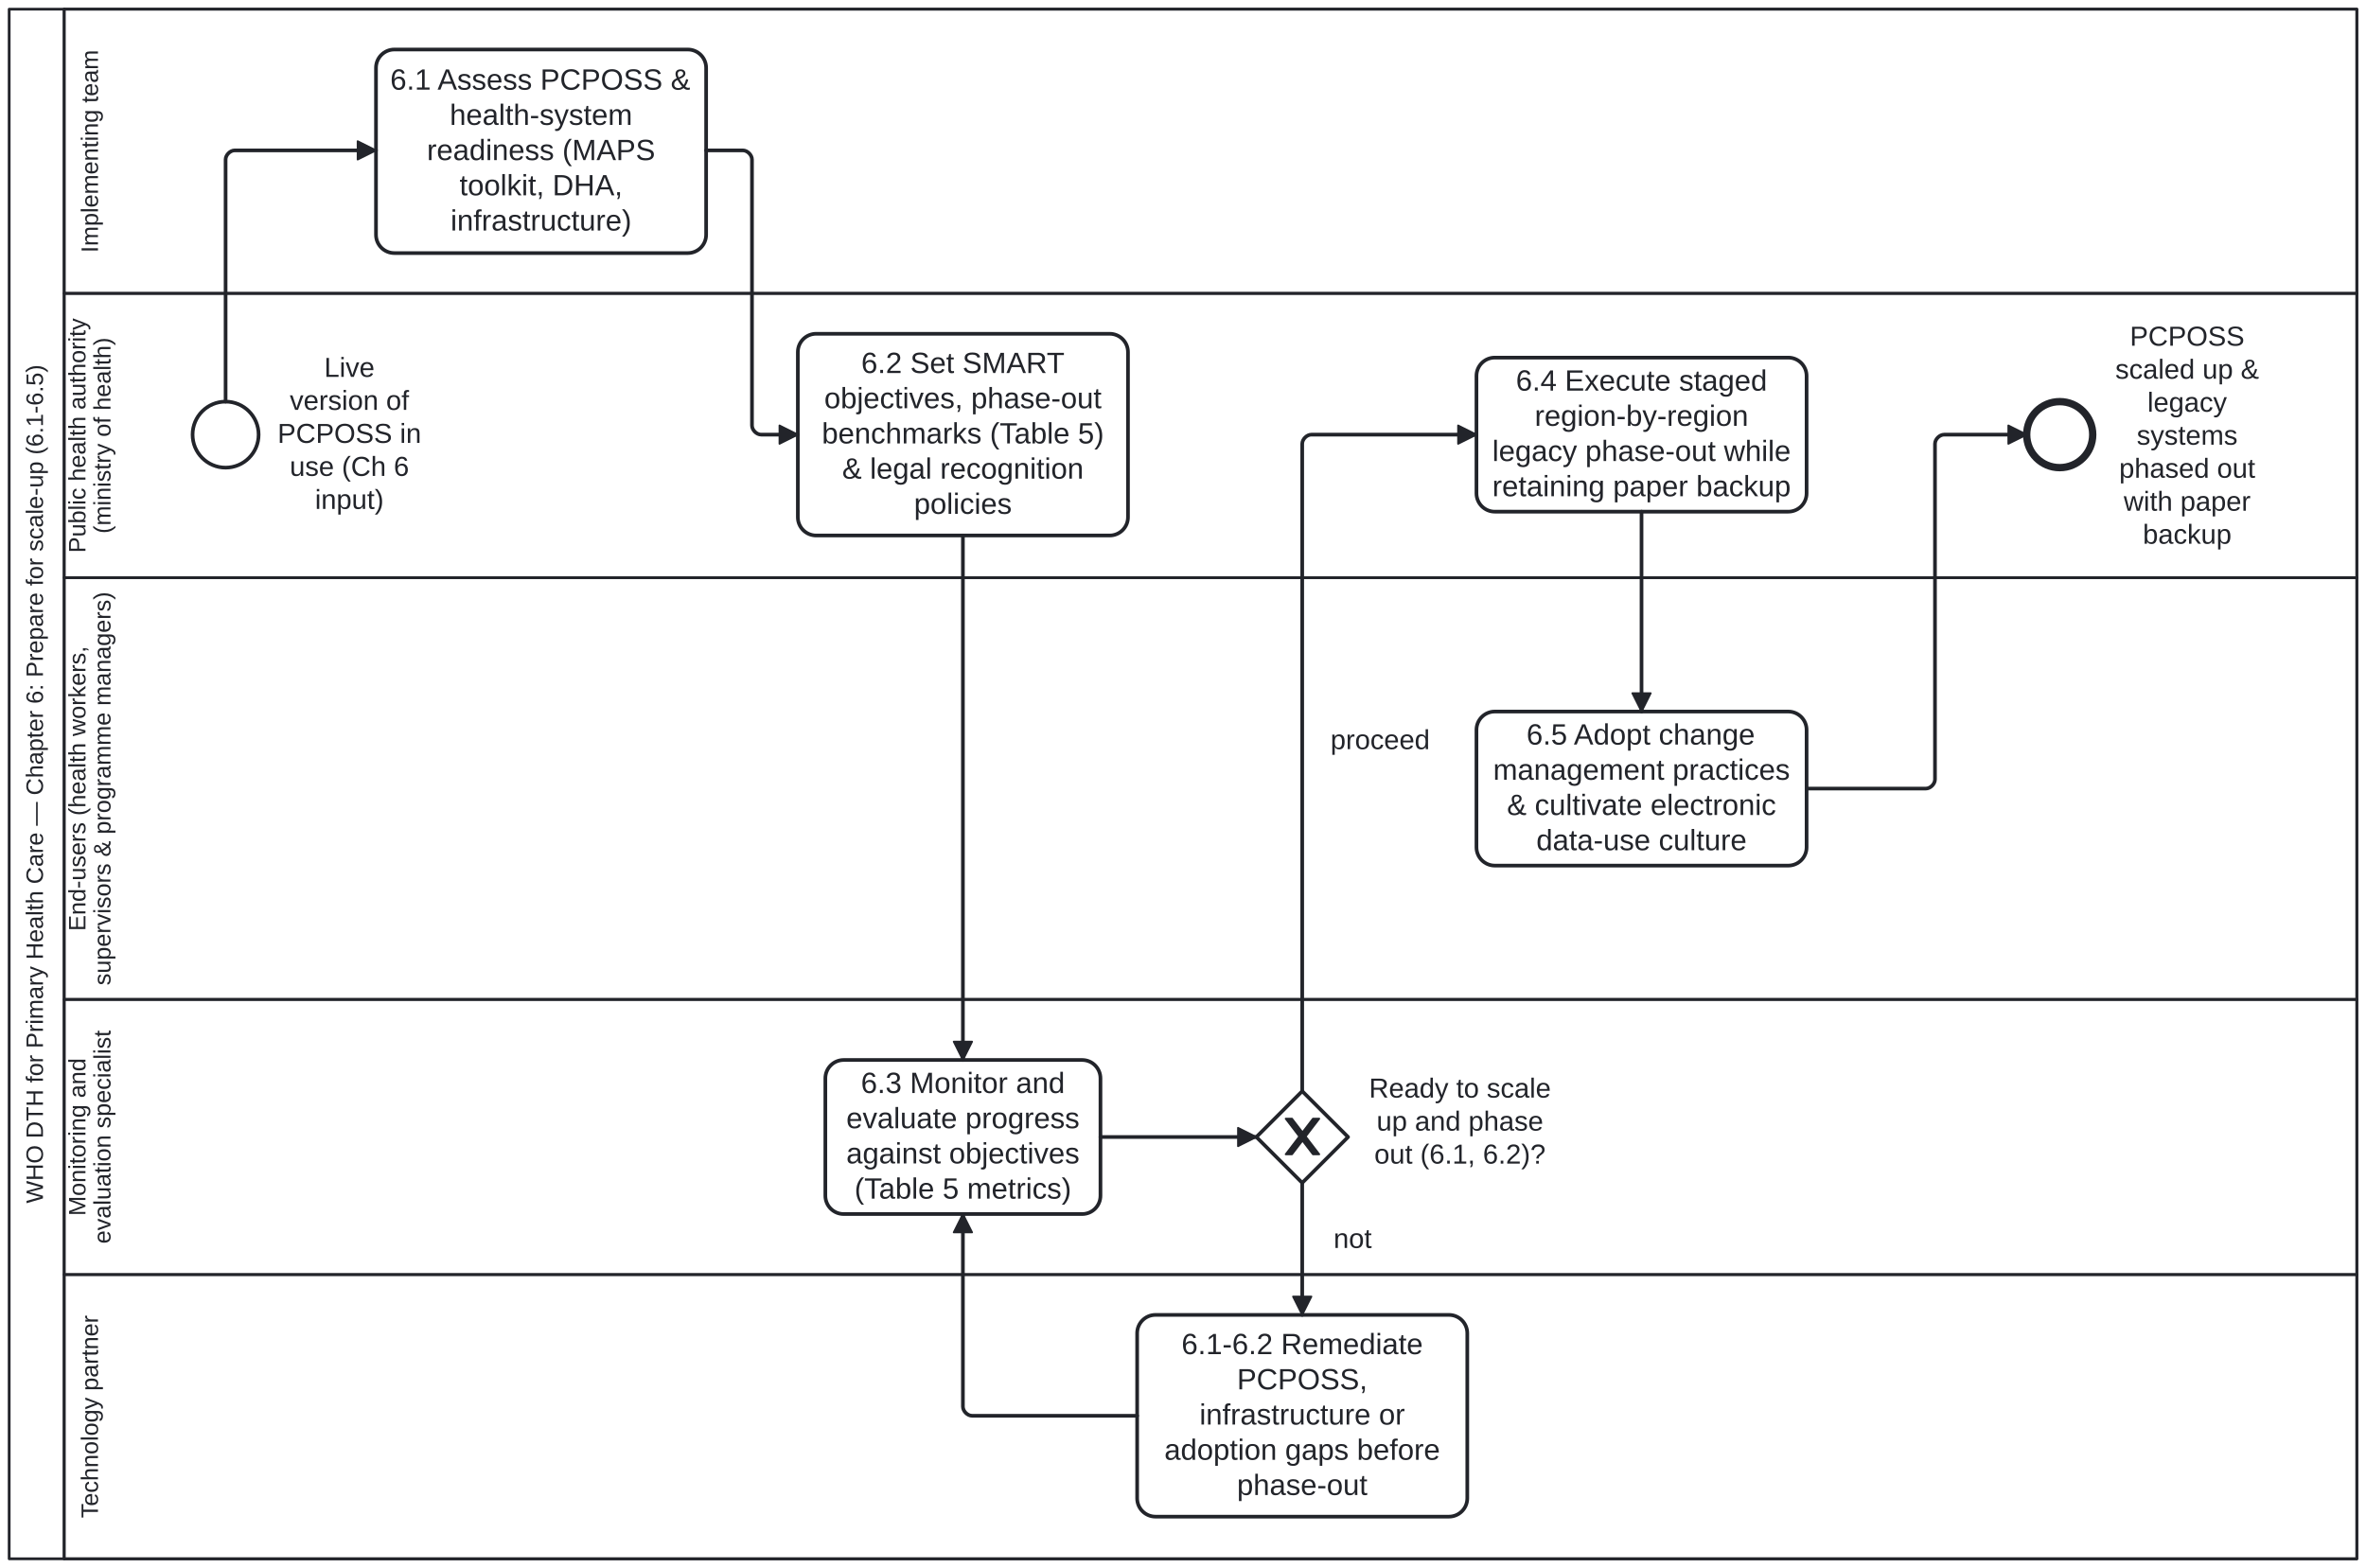
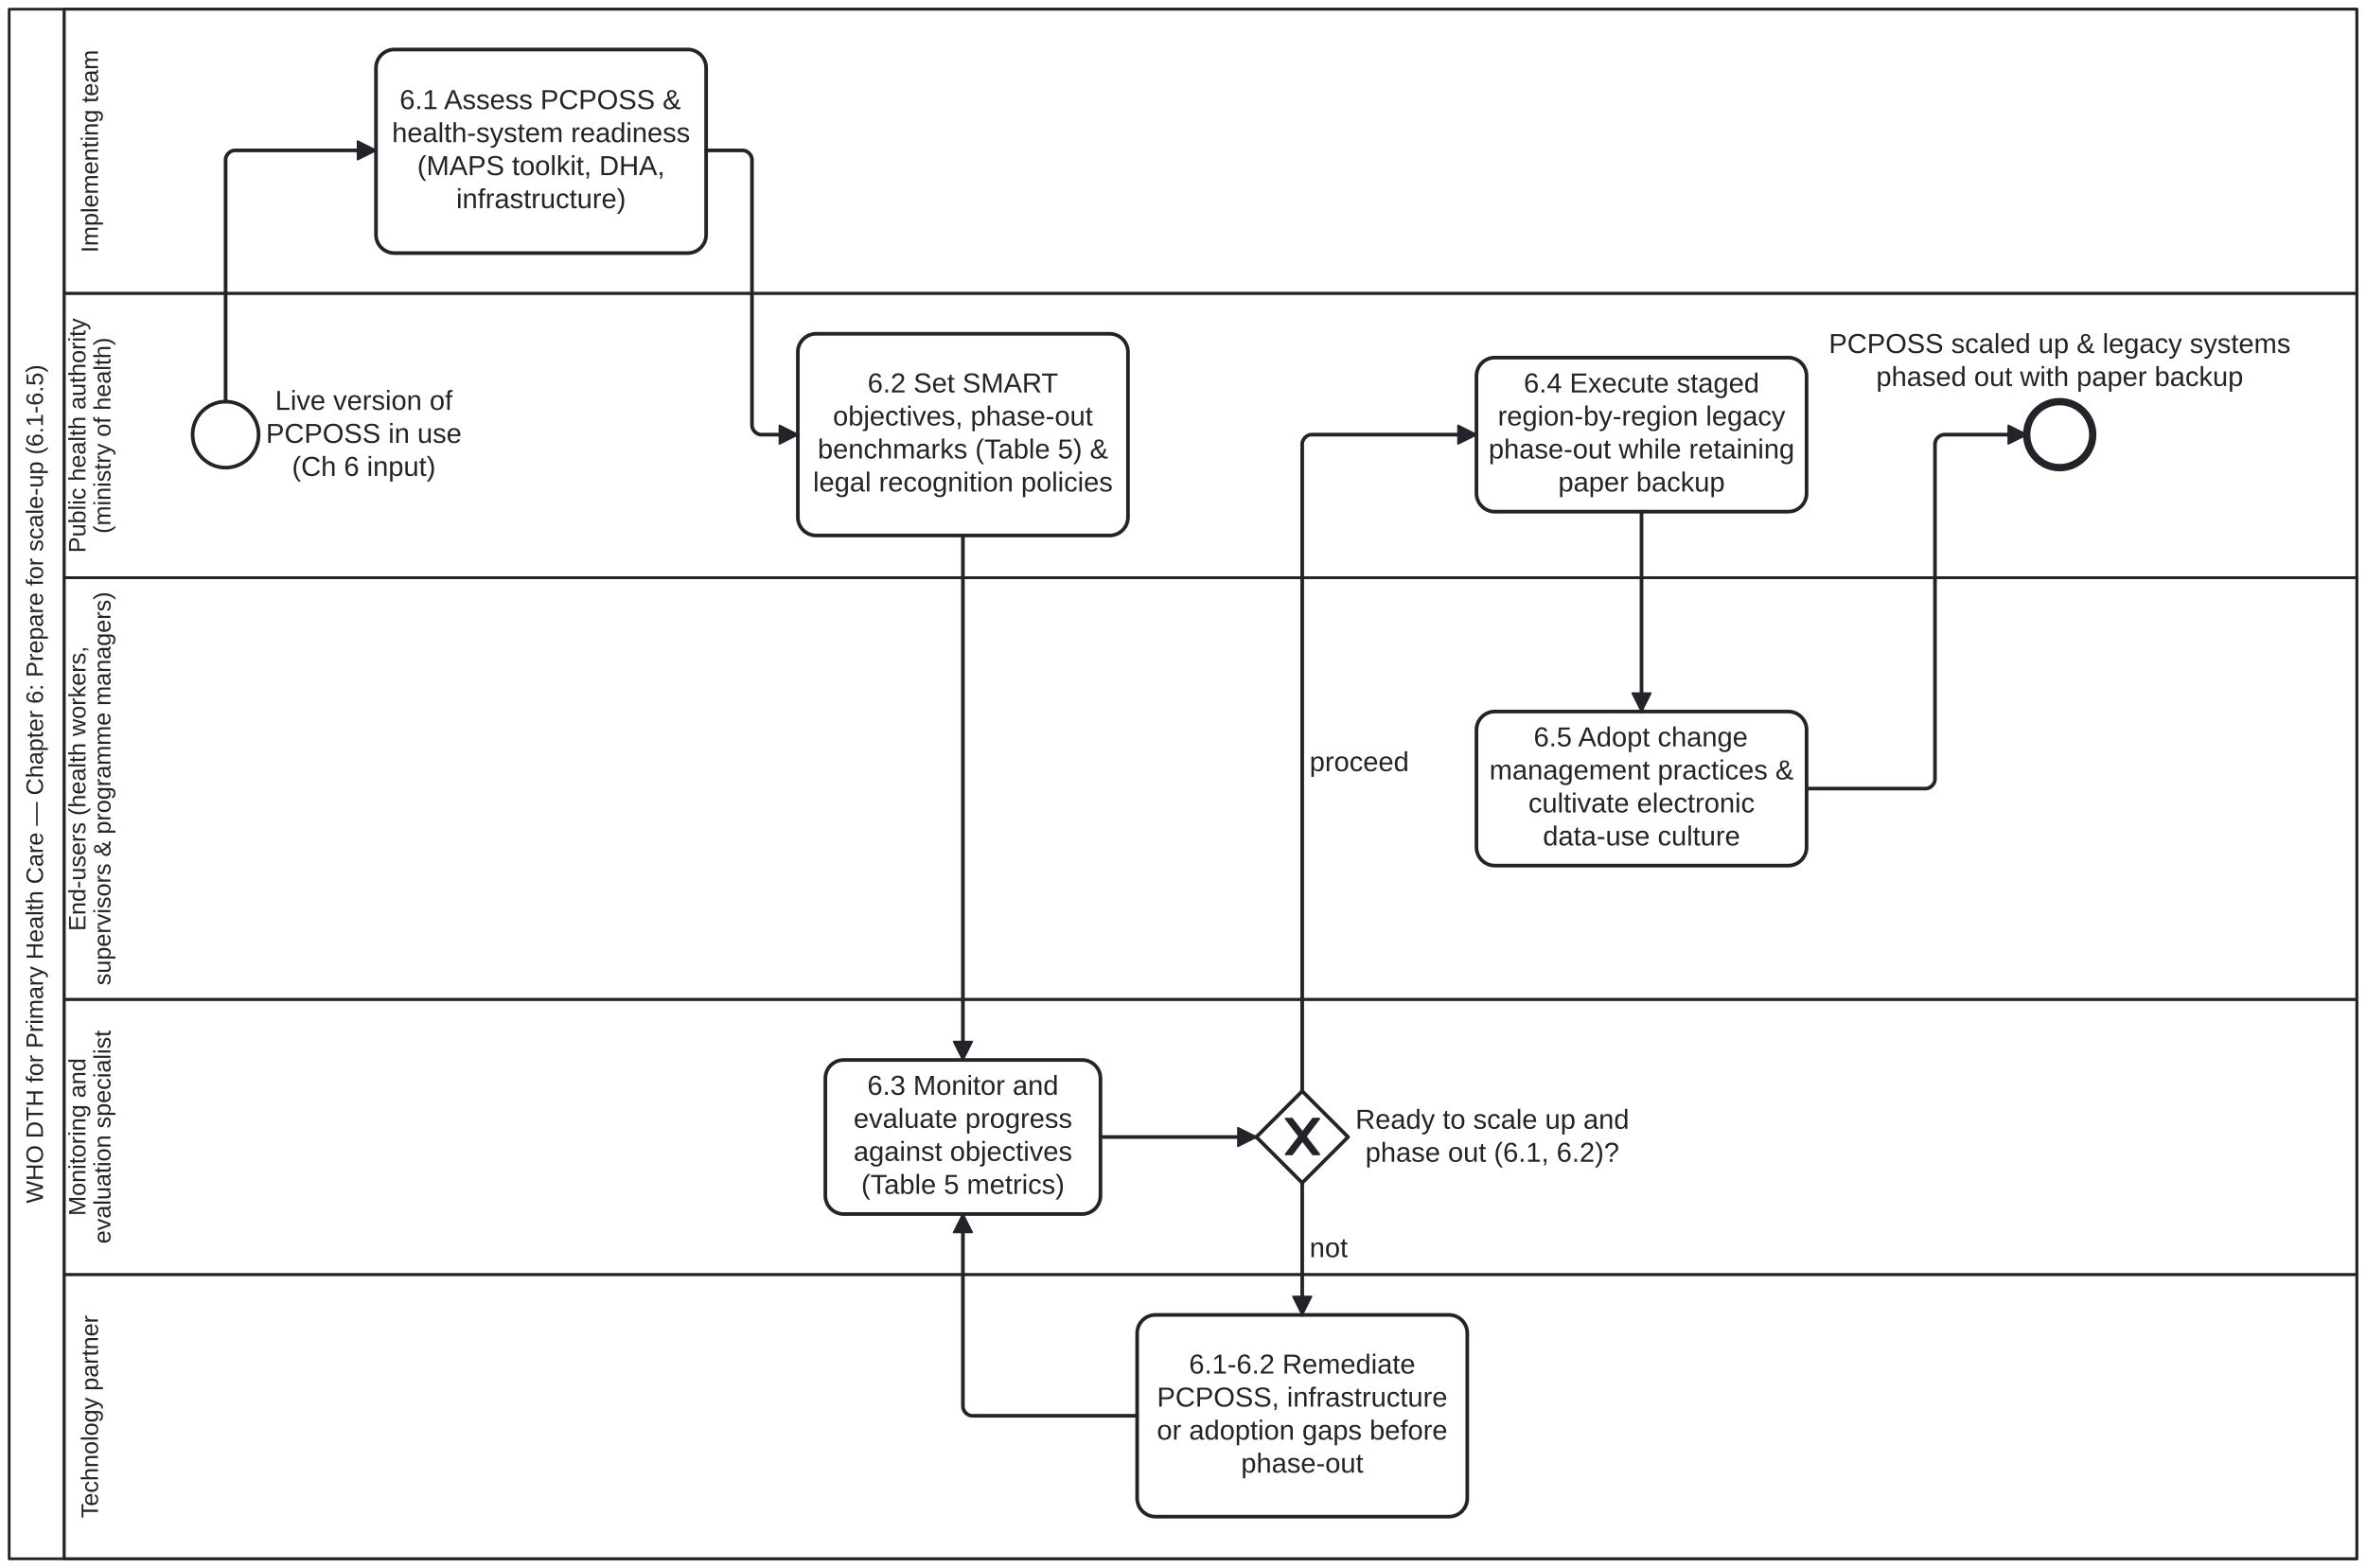
<svg xmlns="http://www.w3.org/2000/svg" width="100%" style="max-width:100%;height:auto" viewBox="155 75 1290 855" version="1.1">
  <rect x="155" y="75" width="1290" height="855" fill="#ffffff" />
  <g class="djs-group">
    <g class="djs-element djs-shape" data-element-id="Participant_Process_ScaleUp" style="display: block;" transform="matrix(1 0 0 1 160 80)">
      <g class="djs-visual">
        <rect x="0" y="0" width="1280" height="845" rx="0" ry="0" style="stroke-linecap: round; stroke-linejoin: round; stroke: rgb(34, 36, 42); stroke-width: 1.5px; fill: white; fill-opacity: 0.95;" />
        <path style="fill: none; stroke-linecap: round; stroke-linejoin: round; stroke: rgb(34, 36, 42); stroke-width: 1.5px;" d="M30,0L30,845" />
        <text lineHeight="1.05" class="djs-label" transform="matrix(-1.83697e-16 -1 1 -1.83697e-16 0 845)" style="font-family: Arial, sans-serif; font-size: 13px; font-weight: normal; fill: rgb(34, 36, 42);">
          <tspan x="193.845" y="18.413">WHO DTH for Primary Health Care — Chapter 6: Prepare for scale-up (6.1-6.5)</tspan>
        </text>
      </g>
      <rect class="djs-hit djs-hit-all" x="0" y="0" width="1280" height="845" style="fill: none; stroke-opacity: 0; stroke: white; stroke-width: 15px;" />
    </g>
    <g class="djs-children">
      <g class="djs-group">
        <g class="djs-element djs-shape" data-element-id="Lane-Ch6-Users" style="display: block;" transform="matrix(1 0 0 1 190 390)">
          <g class="djs-visual">
            <rect x="0" y="0" width="1250" height="230" rx="0" ry="0" style="stroke-linecap: round; stroke-linejoin: round; stroke: rgb(34, 36, 42); stroke-width: 1.5px; fill: white; fill-opacity: 0.25;" />
            <text lineHeight="1.05" class="djs-label" transform="matrix(-1.83697e-16 -1 1 -1.83697e-16 0 230)" style="font-family: Arial, sans-serif; font-size: 13px; font-weight: normal; fill: rgb(34, 36, 42);">
-               <tspan x="37.33" y="11.588">End-users (health workers, </tspan>
+               <tspan x="37.33" y="11.588">End-users (health workers,</tspan>
              <tspan x="7.712" y="25.238">supervisors &amp; programme managers)</tspan>
            </text>
          </g>
          <rect class="djs-hit djs-hit-all" x="0" y="0" width="1250" height="230" style="fill: none; stroke-opacity: 0; stroke: white; stroke-width: 15px;" />
        </g>
      </g>
      <g class="djs-group">
        <g class="djs-element djs-shape" data-element-id="Lane-Ch6-Tech" style="display: block;" transform="matrix(1 0 0 1 190 770)">
          <g class="djs-visual">
            <rect x="0" y="0" width="1250" height="155" rx="0" ry="0" style="stroke-linecap: round; stroke-linejoin: round; stroke: rgb(34, 36, 42); stroke-width: 1.5px; fill: white; fill-opacity: 0.25;" />
            <text lineHeight="1.05" class="djs-label" transform="matrix(-1.83697e-16 -1 1 -1.83697e-16 0 155)" style="font-family: Arial, sans-serif; font-size: 13px; font-weight: normal; fill: rgb(34, 36, 42);">
              <tspan x="22.215" y="18.413">Technology partner</tspan>
            </text>
          </g>
          <rect class="djs-hit djs-hit-all" x="0" y="0" width="1250" height="155" style="fill: none; stroke-opacity: 0; stroke: white; stroke-width: 15px;" />
        </g>
      </g>
      <g class="djs-group">
        <g class="djs-element djs-shape" data-element-id="Lane-Ch6-ME" style="display: block;" transform="matrix(1 0 0 1 190 620)">
          <g class="djs-visual">
            <rect x="0" y="0" width="1250" height="150" rx="0" ry="0" style="stroke-linecap: round; stroke-linejoin: round; stroke: rgb(34, 36, 42); stroke-width: 1.5px; fill: white; fill-opacity: 0.25;" />
            <text lineHeight="1.05" class="djs-label" transform="matrix(-1.83697e-16 -1 1 -1.83697e-16 0 150)" style="font-family: Arial, sans-serif; font-size: 13px; font-weight: normal; fill: rgb(34, 36, 42);">
-               <tspan x="32.001" y="11.588">Monitoring and </tspan>
+               <tspan x="32.001" y="11.588">Monitoring and</tspan>
              <tspan x="16.827" y="25.238">evaluation specialist</tspan>
            </text>
          </g>
          <rect class="djs-hit djs-hit-all" x="0" y="0" width="1250" height="150" style="fill: none; stroke-opacity: 0; stroke: white; stroke-width: 15px;" />
        </g>
      </g>
      <g class="djs-group">
        <g class="djs-element djs-shape" data-element-id="Lane-Ch6-Impl" style="display: block;" transform="matrix(1 0 0 1 190 80)">
          <g class="djs-visual">
            <rect x="0" y="0" width="1250" height="155" rx="0" ry="0" style="stroke-linecap: round; stroke-linejoin: round; stroke: rgb(34, 36, 42); stroke-width: 1.5px; fill: white; fill-opacity: 0.25;" />
            <text lineHeight="1.05" class="djs-label" transform="matrix(-1.83697e-16 -1 1 -1.83697e-16 0 155)" style="font-family: Arial, sans-serif; font-size: 13px; font-weight: normal; fill: rgb(34, 36, 42);">
              <tspan x="22.225" y="18.413">Implementing team</tspan>
            </text>
          </g>
          <rect class="djs-hit djs-hit-all" x="0" y="0" width="1250" height="155" style="fill: none; stroke-opacity: 0; stroke: white; stroke-width: 15px;" />
        </g>
      </g>
      <g class="djs-group">
        <g class="djs-element djs-shape" data-element-id="Lane-Ch6-PHA" style="display: block;" transform="matrix(1 0 0 1 190 235)">
          <g class="djs-visual">
            <rect x="0" y="0" width="1250" height="155" rx="0" ry="0" style="stroke-linecap: round; stroke-linejoin: round; stroke: rgb(34, 36, 42); stroke-width: 1.5px; fill: white; fill-opacity: 0.25;" />
            <text lineHeight="1.05" class="djs-label" transform="matrix(-1.83697e-16 -1 1 -1.83697e-16 0 155)" style="font-family: Arial, sans-serif; font-size: 13px; font-weight: normal; fill: rgb(34, 36, 42);">
-               <tspan x="13.544" y="11.588">Public health authority </tspan>
+               <tspan x="13.544" y="11.588">Public health authority</tspan>
              <tspan x="24.04" y="25.238">(ministry of health)</tspan>
            </text>
          </g>
          <rect class="djs-hit djs-hit-all" x="0" y="0" width="1250" height="155" style="fill: none; stroke-opacity: 0; stroke: white; stroke-width: 15px;" />
        </g>
      </g>
      <g class="djs-group">
        <g class="djs-element djs-shape" data-element-id="Start_Ch6" style="display: block;" transform="matrix(1 0 0 1 260 294)">
          <g class="djs-visual">
            <circle cx="18" cy="18" r="18" style="stroke-linecap: round; stroke-linejoin: round; stroke: rgb(34, 36, 42); stroke-width: 2px; fill: white; fill-opacity: 0.95;" />
          </g>
          <rect class="djs-hit djs-hit-all" x="0" y="0" width="36" height="36" style="fill: none; stroke-opacity: 0; stroke: white; stroke-width: 15px;" />
        </g>
      </g>
      <g class="djs-group">
-         <g class="djs-element djs-shape" data-element-id="Start_Ch6_label" style="display: block;" transform="matrix(1 0 0 1 305 267)">
-           <g class="djs-visual">
-             <text lineHeight="1.2" class="djs-label" style="font-family: Arial, sans-serif; font-size: 15px; font-weight: normal; fill: rgb(34, 36, 42);">
-               <tspan x="26.741" y="13.5">Live </tspan>
-               <tspan x="7.984" y="31.5">version of </tspan>
-               <tspan x="1.319" y="49.5">PCPOSS in </tspan>
-               <tspan x="7.984" y="67.5">use (Ch 6 </tspan>
-               <tspan x="21.739" y="85.5">input)</tspan>
-             </text>
-           </g>
-           <rect class="djs-hit djs-hit-all" x="0" y="0" width="81" height="72" style="fill: none; stroke-opacity: 0; stroke: white; stroke-width: 15px;" />
+         <g class="djs-element djs-shape" data-element-id="Start_Ch6_label" style="display: block;" transform="matrix(1 0 0 1 280 285)">
+           <g class="djs-visual">
+             <text lineHeight="1.2" class="djs-label" style="font-family: Arial, sans-serif; font-size: 15px; font-weight: normal; fill: rgb(34, 36, 42);">
+               <tspan x="25.001" y="13.5">Live version of</tspan>
+               <tspan x="20.002" y="31.5">PCPOSS in use</tspan>
+               <tspan x="34.175" y="49.5">(Ch 6 input)</tspan>
+             </text>
+           </g>
+           <rect class="djs-hit djs-hit-all" x="0" y="0" width="146.719" height="54" style="fill: none; stroke-opacity: 0; stroke: white; stroke-width: 15px;" />
        </g>
      </g>
      <g class="djs-group">
        <g class="djs-element djs-shape" data-element-id="Task_6_1_AssessReadiness" style="display: block;" transform="matrix(1 0 0 1 360 102)">
          <g class="djs-visual">
            <rect x="0" y="0" width="180" height="111" rx="10" ry="10" style="stroke-linecap: round; stroke-linejoin: round; stroke: rgb(34, 36, 42); stroke-width: 2px; fill: white; fill-opacity: 0.95;" />
-             <text lineHeight="1.2" class="djs-label" style="font-family: Arial, sans-serif; font-size: 16px; font-weight: normal; fill: rgb(34, 36, 42);">
-               <tspan x="7.746" y="21.9">6.1 Assess PCPOSS &amp; </tspan>
-               <tspan x="40.203" y="41.1">health-system </tspan>
-               <tspan x="27.754" y="60.3">readiness (MAPS </tspan>
-               <tspan x="45.543" y="79.5">toolkit, DHA, </tspan>
-               <tspan x="40.652" y="98.7">infrastructure)</tspan>
+             <text lineHeight="1.2" class="djs-label" transform="translate(0 19)" style="font-family: Arial, sans-serif; font-size: 15px; font-weight: normal; fill: rgb(34, 36, 42);">
+               <tspan x="12.887" y="13.5">6.1 Assess PCPOSS &amp;</tspan>
+               <tspan x="8.712" y="31.5">health-system readiness</tspan>
+               <tspan x="22.485" y="49.5">(MAPS toolkit, DHA,</tspan>
+               <tspan x="43.737" y="67.5">infrastructure)</tspan>
            </text>
          </g>
          <rect class="djs-hit djs-hit-all" x="0" y="0" width="180" height="111" style="fill: none; stroke-opacity: 0; stroke: white; stroke-width: 15px;" />
        </g>
      </g>
      <g class="djs-group">
        <g class="djs-element djs-shape" data-element-id="Task_6_2_DefineObjectives" style="display: block;" transform="matrix(1 0 0 1 590 257)">
          <g class="djs-visual">
            <rect x="0" y="0" width="180" height="110" rx="10" ry="10" style="stroke-linecap: round; stroke-linejoin: round; stroke: rgb(34, 36, 42); stroke-width: 2px; fill: white; fill-opacity: 0.95;" />
-             <text lineHeight="1.2" class="djs-label" style="font-family: Arial, sans-serif; font-size: 16px; font-weight: normal; fill: rgb(34, 36, 42);">
-               <tspan x="34.57" y="21.4">6.2 Set SMART </tspan>
-               <tspan x="14.398" y="40.6">objectives, phase-out </tspan>
-               <tspan x="13.078" y="59.8">benchmarks (Table 5) </tspan>
-               <tspan x="24.18" y="79">&amp; legal recognition </tspan>
-               <tspan x="63.32" y="98.2">policies</tspan>
+             <text lineHeight="1.2" class="djs-label" transform="translate(0 18.5)" style="font-family: Arial, sans-serif; font-size: 15px; font-weight: normal; fill: rgb(34, 36, 42);">
+               <tspan x="38.035" y="13.5">6.2 Set SMART</tspan>
+               <tspan x="19.124" y="31.5">objectives, phase-out</tspan>
+               <tspan x="10.8" y="49.5">benchmarks (Table 5) &amp;</tspan>
+               <tspan x="8.284" y="67.5">legal recognition policies</tspan>
            </text>
          </g>
          <rect class="djs-hit djs-hit-all" x="0" y="0" width="180" height="110" style="fill: none; stroke-opacity: 0; stroke: white; stroke-width: 15px;" />
        </g>
      </g>
      <g class="djs-group">
        <g class="djs-element djs-shape" data-element-id="Task_6_3_MonitorObjectives" style="display: block;" transform="matrix(1 0 0 1 605 653)">
          <g class="djs-visual">
            <rect x="0" y="0" width="150" height="84" rx="10" ry="10" style="stroke-linecap: round; stroke-linejoin: round; stroke: rgb(34, 36, 42); stroke-width: 2px; fill: white; fill-opacity: 0.95;" />
-             <text lineHeight="1.2" class="djs-label" style="font-family: Arial, sans-serif; font-size: 16px; font-weight: normal; fill: rgb(34, 36, 42);">
-               <tspan x="19.41" y="18">6.3 Monitor and </tspan>
-               <tspan x="11.406" y="37.2">evaluate progress </tspan>
-               <tspan x="11.406" y="56.4">against objectives </tspan>
-               <tspan x="15.875" y="75.6">(Table 5 metrics)</tspan>
+             <text lineHeight="1.2" class="djs-label" transform="translate(0 5.5)" style="font-family: Arial, sans-serif; font-size: 15px; font-weight: normal; fill: rgb(34, 36, 42);">
+               <tspan x="22.885" y="13.5">6.3 Monitor and</tspan>
+               <tspan x="15.381" y="31.5">evaluate progress</tspan>
+               <tspan x="15.381" y="49.5">against objectives</tspan>
+               <tspan x="19.57" y="67.5">(Table 5 metrics)</tspan>
            </text>
          </g>
          <rect class="djs-hit djs-hit-all" x="0" y="0" width="150" height="84" style="fill: none; stroke-opacity: 0; stroke: white; stroke-width: 15px;" />
        </g>
      </g>
      <g class="djs-group">
        <g class="djs-element djs-shape" data-element-id="GW_ReadyToScaleUp" style="display: block;" transform="matrix(1 0 0 1 840 670)">
          <g class="djs-visual">
            <polygon points="25,0 50,25 25,50 0,25" style="stroke-linecap: round; stroke-linejoin: round; stroke: rgb(34, 36, 42); stroke-width: 2px; fill: white; fill-opacity: 0.95;" />
            <path d="m 16,15 7.429,9.714 -7.429,9.714 3.429,0 5.714,-7.464 5.714,7.464 3.429,0 -7.429,-9.714 7.429,-9.714 -3.429,0 -5.714,7.464 -5.714,-7.464 -3.429,0 z" style="fill: rgb(34, 36, 42); stroke-linecap: round; stroke-linejoin: round; stroke: rgb(34, 36, 42); stroke-width: 1px;" />
          </g>
          <rect class="djs-hit djs-hit-all" x="0" y="0" width="50" height="50" style="fill: none; stroke-opacity: 0; stroke: white; stroke-width: 15px;" />
        </g>
      </g>
      <g class="djs-group">
-         <g class="djs-element djs-shape" data-element-id="GW_ReadyToScaleUp_label" style="display: block;" transform="matrix(1 0 0 1 901 660)">
-           <g class="djs-visual">
-             <text lineHeight="1.2" class="djs-label" style="font-family: Arial, sans-serif; font-size: 15px; font-weight: normal; fill: rgb(34, 36, 42);">
-               <tspan x="0.389" y="13.5">Ready to scale</tspan>
-               <tspan x="4.542" y="31.5">up and phase </tspan>
-               <tspan x="3.304" y="49.5">out (6.1, 6.2)?</tspan>
-             </text>
-           </g>
-           <rect class="djs-hit djs-hit-all" x="0" y="0" width="100" height="54" style="fill: none; stroke-opacity: 0; stroke: white; stroke-width: 15px;" />
+         <g class="djs-element djs-shape" data-element-id="GW_ReadyToScaleUp_label" style="display: block;" transform="matrix(1 0 0 1 874 677)">
+           <g class="djs-visual">
+             <text lineHeight="1.2" class="djs-label" style="font-family: Arial, sans-serif; font-size: 15px; font-weight: normal; fill: rgb(34, 36, 42);">
+               <tspan x="20.007" y="13.5">Ready to scale up and</tspan>
+               <tspan x="25.427" y="31.5">phase out (6.1, 6.2)?</tspan>
+             </text>
+           </g>
+           <rect class="djs-hit djs-hit-all" x="0" y="0" width="189.281" height="36" style="fill: none; stroke-opacity: 0; stroke: white; stroke-width: 15px;" />
        </g>
      </g>
      <g class="djs-group">
        <g class="djs-element djs-shape" data-element-id="Task_6_1_RemediateGaps" style="display: block;" transform="matrix(1 0 0 1 775 792)">
          <g class="djs-visual">
            <rect x="0" y="0" width="180" height="110" rx="10" ry="10" style="stroke-linecap: round; stroke-linejoin: round; stroke: rgb(34, 36, 42); stroke-width: 2px; fill: white; fill-opacity: 0.95;" />
-             <text lineHeight="1.2" class="djs-label" style="font-family: Arial, sans-serif; font-size: 16px; font-weight: normal; fill: rgb(34, 36, 42);">
-               <tspan x="24.184" y="21.4">6.1-6.2 Remediate </tspan>
-               <tspan x="54.434" y="40.6">PCPOSS, </tspan>
-               <tspan x="33.98" y="59.8">infrastructure or </tspan>
-               <tspan x="14.828" y="79">adoption gaps before </tspan>
-               <tspan x="54.418" y="98.2">phase-out</tspan>
+             <text lineHeight="1.2" class="djs-label" transform="translate(0 18.5)" style="font-family: Arial, sans-serif; font-size: 15px; font-weight: normal; fill: rgb(34, 36, 42);">
+               <tspan x="28.297" y="13.5">6.1-6.2 Remediate</tspan>
+               <tspan x="10.807" y="31.5">PCPOSS, infrastructure</tspan>
+               <tspan x="10.774" y="49.5">or adoption gaps before</tspan>
+               <tspan x="56.642" y="67.5">phase-out</tspan>
            </text>
          </g>
          <rect class="djs-hit djs-hit-all" x="0" y="0" width="180" height="110" style="fill: none; stroke-opacity: 0; stroke: white; stroke-width: 15px;" />
        </g>
      </g>
      <g class="djs-group">
        <g class="djs-element djs-shape" data-element-id="Task_6_4_StagedPhaseOut" style="display: block;" transform="matrix(1 0 0 1 960 270)">
          <g class="djs-visual">
            <rect x="0" y="0" width="180" height="84" rx="10" ry="10" style="stroke-linecap: round; stroke-linejoin: round; stroke: rgb(34, 36, 42); stroke-width: 2px; fill: white; fill-opacity: 0.95;" />
-             <text lineHeight="1.2" class="djs-label" style="font-family: Arial, sans-serif; font-size: 16px; font-weight: normal; fill: rgb(34, 36, 42);">
-               <tspan x="21.508" y="18">6.4 Execute staged </tspan>
-               <tspan x="31.746" y="37.2">region-by-region </tspan>
-               <tspan x="8.617" y="56.4">legacy phase-out while</tspan>
-               <tspan x="8.609" y="75.6">retaining paper backup</tspan>
+             <text lineHeight="1.2" class="djs-label" transform="translate(0 5.5)" style="font-family: Arial, sans-serif; font-size: 15px; font-weight: normal; fill: rgb(34, 36, 42);">
+               <tspan x="25.789" y="13.5">6.4 Execute staged</tspan>
+               <tspan x="11.624" y="31.5">region-by-region legacy</tspan>
+               <tspan x="6.614" y="49.5">phase-out while retaining</tspan>
+               <tspan x="44.55" y="67.5">paper backup</tspan>
            </text>
          </g>
          <rect class="djs-hit djs-hit-all" x="0" y="0" width="180" height="84" style="fill: none; stroke-opacity: 0; stroke: white; stroke-width: 15px;" />
        </g>
      </g>
      <g class="djs-group">
        <g class="djs-element djs-shape" data-element-id="Task_6_5_ChangeManagement" style="display: block;" transform="matrix(1 0 0 1 960 463)">
          <g class="djs-visual">
            <rect x="0" y="0" width="180" height="84" rx="10" ry="10" style="stroke-linecap: round; stroke-linejoin: round; stroke: rgb(34, 36, 42); stroke-width: 2px; fill: white; fill-opacity: 0.95;" />
-             <text lineHeight="1.2" class="djs-label" style="font-family: Arial, sans-serif; font-size: 16px; font-weight: normal; fill: rgb(34, 36, 42);">
-               <tspan x="27.281" y="18">6.5 Adopt change </tspan>
-               <tspan x="9.07" y="37.2">management practices </tspan>
-               <tspan x="16.633" y="56.4">&amp; cultivate electronic </tspan>
-               <tspan x="32.633" y="75.6">data-use culture</tspan>
+             <text lineHeight="1.2" class="djs-label" transform="translate(0 5.5)" style="font-family: Arial, sans-serif; font-size: 15px; font-weight: normal; fill: rgb(34, 36, 42);">
+               <tspan x="31.201" y="13.5">6.5 Adopt change</tspan>
+               <tspan x="7.042" y="31.5">management practices &amp;</tspan>
+               <tspan x="28.304" y="49.5">cultivate electronic</tspan>
+               <tspan x="36.218" y="67.5">data-use culture</tspan>
            </text>
          </g>
          <rect class="djs-hit djs-hit-all" x="0" y="0" width="180" height="84" style="fill: none; stroke-opacity: 0; stroke: white; stroke-width: 15px;" />
        </g>
      </g>
      <g class="djs-group">
        <g class="djs-element djs-shape" data-element-id="End_Ch6" style="display: block;" transform="matrix(1 0 0 1 1260 294)">
          <g class="djs-visual">
            <circle cx="18" cy="18" r="18" style="stroke-linecap: round; stroke-linejoin: round; stroke: rgb(34, 36, 42); stroke-width: 4px; fill: white; fill-opacity: 0.95;" />
          </g>
          <rect class="djs-hit djs-hit-all" x="0" y="0" width="36" height="36" style="fill: none; stroke-opacity: 0; stroke: white; stroke-width: 15px;" />
        </g>
      </g>
      <g class="djs-group">
-         <g class="djs-element djs-shape" data-element-id="End_Ch6_label" style="display: block;" transform="matrix(1 0 0 1 1308 250)">
-           <g class="djs-visual">
-             <text lineHeight="1.2" class="djs-label" style="font-family: Arial, sans-serif; font-size: 15px; font-weight: normal; fill: rgb(34, 36, 42);">
-               <tspan x="8.24" y="13.5">PCPOSS </tspan>
-               <tspan x="0.308" y="31.5">scaled up &amp;</tspan>
-               <tspan x="17.82" y="49.5">legacy </tspan>
-               <tspan x="11.998" y="67.5">systems </tspan>
-               <tspan x="2.385" y="85.5">phased out </tspan>
-               <tspan x="4.897" y="103.5">with paper </tspan>
-               <tspan x="15.315" y="121.5">backup</tspan>
-             </text>
-           </g>
-           <rect class="djs-hit djs-hit-all" x="0" y="0" width="79" height="126" style="fill: none; stroke-opacity: 0; stroke: white; stroke-width: 15px;" />
+         <g class="djs-element djs-shape" data-element-id="End_Ch6_label" style="display: block;" transform="matrix(1 0 0 1 1132.109 254)">
+           <g class="djs-visual">
+             <text lineHeight="1.2" class="djs-label" style="font-family: Arial, sans-serif; font-size: 15px; font-weight: normal; fill: rgb(34, 36, 42);">
+               <tspan x="20.006" y="13.5">PCPOSS scaled up &amp; legacy systems</tspan>
+               <tspan x="45.82" y="31.5">phased out with paper backup</tspan>
+             </text>
+           </g>
+           <rect class="djs-hit djs-hit-all" x="0" y="0" width="291.781" height="36" style="fill: none; stroke-opacity: 0; stroke: white; stroke-width: 15px;" />
        </g>
      </g>
      <g class="djs-group">
        <g class="djs-element djs-connection" data-element-id="Flow_Ch6_1" style="display: block;">
          <g class="djs-visual">
            <defs>
              <marker id="bpmn-marker-1" viewBox="0 0 20 20" refX="11" refY="10" markerWidth="10" markerHeight="10" orient="auto">
                <path d="M 1 5 L 11 10 L 1 15 Z" style="stroke-linecap: round; stroke-linejoin: round; stroke: rgb(34, 36, 42); stroke-width: 1px; fill: rgb(34, 36, 42);" />
              </marker>
            </defs>
            <path data-corner-radius="5" style="fill: none; stroke-linecap: round; stroke-linejoin: round; stroke: rgb(34, 36, 42); stroke-width: 2px; marker-end: url('#bpmn-marker-1');" d="M278,294L278,162C278,159.5,280.5,157,283,157L360,157" />
          </g>
          <path d="M278,294L278,157L360,157" class="djs-hit djs-hit-stroke" style="fill: none; stroke-opacity: 0; stroke: white; stroke-width: 15px;" />
        </g>
      </g>
      <g class="djs-group">
        <g class="djs-element djs-connection" data-element-id="Flow_Ch6_2" style="display: block;">
          <g class="djs-visual">
            <defs>
              <marker id="bpmn-marker-2" viewBox="0 0 20 20" refX="11" refY="10" markerWidth="10" markerHeight="10" orient="auto">
                <path d="M 1 5 L 11 10 L 1 15 Z" style="stroke-linecap: round; stroke-linejoin: round; stroke: rgb(34, 36, 42); stroke-width: 1px; fill: rgb(34, 36, 42);" />
              </marker>
            </defs>
            <path data-corner-radius="5" style="fill: none; stroke-linecap: round; stroke-linejoin: round; stroke: rgb(34, 36, 42); stroke-width: 2px; marker-end: url('#bpmn-marker-2');" d="M540,157L560,157C562.5,157,565,159.5,565,162L565,307C565,309.5,567.5,312,570,312L590,312" />
          </g>
          <path d="M540,157L565,157L565,312L590,312" class="djs-hit djs-hit-stroke" style="fill: none; stroke-opacity: 0; stroke: white; stroke-width: 15px;" />
        </g>
      </g>
      <g class="djs-group">
        <g class="djs-element djs-connection" data-element-id="Flow_Ch6_3" style="display: block;">
          <g class="djs-visual">
            <defs>
              <marker id="bpmn-marker-3" viewBox="0 0 20 20" refX="11" refY="10" markerWidth="10" markerHeight="10" orient="auto">
                <path d="M 1 5 L 11 10 L 1 15 Z" style="stroke-linecap: round; stroke-linejoin: round; stroke: rgb(34, 36, 42); stroke-width: 1px; fill: rgb(34, 36, 42);" />
              </marker>
            </defs>
            <path data-corner-radius="5" style="fill: none; stroke-linecap: round; stroke-linejoin: round; stroke: rgb(34, 36, 42); stroke-width: 2px; marker-end: url('#bpmn-marker-3');" d="M680,367L680,653" />
          </g>
          <path d="M680,367L680,653" class="djs-hit djs-hit-stroke" style="fill: none; stroke-opacity: 0; stroke: white; stroke-width: 15px;" />
        </g>
      </g>
      <g class="djs-group">
        <g class="djs-element djs-connection" data-element-id="Flow_Ch6_4" style="display: block;">
          <g class="djs-visual">
            <defs>
              <marker id="bpmn-marker-4" viewBox="0 0 20 20" refX="11" refY="10" markerWidth="10" markerHeight="10" orient="auto">
                <path d="M 1 5 L 11 10 L 1 15 Z" style="stroke-linecap: round; stroke-linejoin: round; stroke: rgb(34, 36, 42); stroke-width: 1px; fill: rgb(34, 36, 42);" />
              </marker>
            </defs>
            <path data-corner-radius="5" style="fill: none; stroke-linecap: round; stroke-linejoin: round; stroke: rgb(34, 36, 42); stroke-width: 2px; marker-end: url('#bpmn-marker-4');" d="M755,695L840,695" />
          </g>
          <path d="M755,695L840,695" class="djs-hit djs-hit-stroke" style="fill: none; stroke-opacity: 0; stroke: white; stroke-width: 15px;" />
        </g>
      </g>
      <g class="djs-group">
        <g class="djs-element djs-connection" data-element-id="Flow_Ch6_5_Not" style="display: block;">
          <g class="djs-visual">
            <defs>
              <marker id="bpmn-marker-5" viewBox="0 0 20 20" refX="11" refY="10" markerWidth="10" markerHeight="10" orient="auto">
                <path d="M 1 5 L 11 10 L 1 15 Z" style="stroke-linecap: round; stroke-linejoin: round; stroke: rgb(34, 36, 42); stroke-width: 1px; fill: rgb(34, 36, 42);" />
              </marker>
            </defs>
            <path data-corner-radius="5" style="fill: none; stroke-linecap: round; stroke-linejoin: round; stroke: rgb(34, 36, 42); stroke-width: 2px; marker-end: url('#bpmn-marker-5');" d="M865,720L865,792" />
          </g>
          <path d="M865,720L865,792" class="djs-hit djs-hit-stroke" style="fill: none; stroke-opacity: 0; stroke: white; stroke-width: 15px;" />
        </g>
      </g>
      <g class="djs-group">
-         <g class="djs-element djs-shape" data-element-id="Flow_Ch6_5_Not_label" style="display: block;" transform="matrix(1 0 0 1 882 742)">
-           <g class="djs-visual">
-             <text lineHeight="1.2" class="djs-label" style="font-family: Arial, sans-serif; font-size: 15px; font-weight: normal; fill: rgb(34, 36, 42);">
-               <tspan x="0.074" y="13.5">not</tspan>
-             </text>
-           </g>
-           <rect class="djs-hit djs-hit-all" x="0" y="0" width="21" height="18" style="fill: none; stroke-opacity: 0; stroke: white; stroke-width: 15px;" />
+         <g class="djs-element djs-shape" data-element-id="Flow_Ch6_5_Not_label" style="display: block;" transform="matrix(1 0 0 1 849 747)">
+           <g class="djs-visual">
+             <text lineHeight="1.2" class="djs-label" style="font-family: Arial, sans-serif; font-size: 15px; font-weight: normal; fill: rgb(34, 36, 42);">
+               <tspan x="20.004" y="13.5">not</tspan>
+             </text>
+           </g>
+           <rect class="djs-hit djs-hit-all" x="0" y="0" width="60.859" height="18" style="fill: none; stroke-opacity: 0; stroke: white; stroke-width: 15px;" />
        </g>
      </g>
      <g class="djs-group">
        <g class="djs-element djs-connection" data-element-id="Flow_Ch6_5_Loop" style="display: block;">
          <g class="djs-visual">
            <defs>
              <marker id="bpmn-marker-6" viewBox="0 0 20 20" refX="11" refY="10" markerWidth="10" markerHeight="10" orient="auto">
                <path d="M 1 5 L 11 10 L 1 15 Z" style="stroke-linecap: round; stroke-linejoin: round; stroke: rgb(34, 36, 42); stroke-width: 1px; fill: rgb(34, 36, 42);" />
              </marker>
            </defs>
            <path data-corner-radius="5" style="fill: none; stroke-linecap: round; stroke-linejoin: round; stroke: rgb(34, 36, 42); stroke-width: 2px; marker-end: url('#bpmn-marker-6');" d="M775,847L685,847C682.5,847,680,844.5,680,842L680,737" />
          </g>
          <path d="M775,847L680,847L680,737" class="djs-hit djs-hit-stroke" style="fill: none; stroke-opacity: 0; stroke: white; stroke-width: 15px;" />
        </g>
      </g>
      <g class="djs-group">
        <g class="djs-element djs-connection" data-element-id="Flow_Ch6_5_Proceed" style="display: block;">
          <g class="djs-visual">
            <defs>
              <marker id="bpmn-marker-7" viewBox="0 0 20 20" refX="11" refY="10" markerWidth="10" markerHeight="10" orient="auto">
                <path d="M 1 5 L 11 10 L 1 15 Z" style="stroke-linecap: round; stroke-linejoin: round; stroke: rgb(34, 36, 42); stroke-width: 1px; fill: rgb(34, 36, 42);" />
              </marker>
            </defs>
            <path data-corner-radius="5" style="fill: none; stroke-linecap: round; stroke-linejoin: round; stroke: rgb(34, 36, 42); stroke-width: 2px; marker-end: url('#bpmn-marker-7');" d="M865,670L865,317C865,314.5,867.5,312,870,312L960,312" />
          </g>
          <path d="M865,670L865,312L960,312" class="djs-hit djs-hit-stroke" style="fill: none; stroke-opacity: 0; stroke: white; stroke-width: 15px;" />
        </g>
      </g>
      <g class="djs-group">
-         <g class="djs-element djs-shape" data-element-id="Flow_Ch6_5_Proceed_label" style="display: block;" transform="matrix(1 0 0 1 880 470)">
-           <g class="djs-visual">
-             <text lineHeight="1.2" class="djs-label" style="font-family: Arial, sans-serif; font-size: 15px; font-weight: normal; fill: rgb(34, 36, 42);">
-               <tspan x="0.397" y="13.5">proceed</tspan>
-             </text>
-           </g>
-           <rect class="djs-hit djs-hit-all" x="0" y="0" width="55" height="18" style="fill: none; stroke-opacity: 0; stroke: white; stroke-width: 15px;" />
+         <g class="djs-element djs-shape" data-element-id="Flow_Ch6_5_Proceed_label" style="display: block;" transform="matrix(1 0 0 1 849 482)">
+           <g class="djs-visual">
+             <text lineHeight="1.2" class="djs-label" style="font-family: Arial, sans-serif; font-size: 15px; font-weight: normal; fill: rgb(34, 36, 42);">
+               <tspan x="20.006" y="13.5">proceed</tspan>
+             </text>
+           </g>
+           <rect class="djs-hit djs-hit-all" x="0" y="0" width="94.219" height="18" style="fill: none; stroke-opacity: 0; stroke: white; stroke-width: 15px;" />
        </g>
      </g>
      <g class="djs-group">
        <g class="djs-element djs-connection" data-element-id="Flow_Ch6_6" style="display: block;">
          <g class="djs-visual">
            <defs>
              <marker id="bpmn-marker-8" viewBox="0 0 20 20" refX="11" refY="10" markerWidth="10" markerHeight="10" orient="auto">
                <path d="M 1 5 L 11 10 L 1 15 Z" style="stroke-linecap: round; stroke-linejoin: round; stroke: rgb(34, 36, 42); stroke-width: 1px; fill: rgb(34, 36, 42);" />
              </marker>
            </defs>
            <path data-corner-radius="5" style="fill: none; stroke-linecap: round; stroke-linejoin: round; stroke: rgb(34, 36, 42); stroke-width: 2px; marker-end: url('#bpmn-marker-8');" d="M1050,354L1050,463" />
          </g>
          <path d="M1050,354L1050,463" class="djs-hit djs-hit-stroke" style="fill: none; stroke-opacity: 0; stroke: white; stroke-width: 15px;" />
        </g>
      </g>
      <g class="djs-group">
        <g class="djs-element djs-connection" data-element-id="Flow_Ch6_7" style="display: block;">
          <g class="djs-visual">
            <defs>
              <marker id="bpmn-marker-9" viewBox="0 0 20 20" refX="11" refY="10" markerWidth="10" markerHeight="10" orient="auto">
                <path d="M 1 5 L 11 10 L 1 15 Z" style="stroke-linecap: round; stroke-linejoin: round; stroke: rgb(34, 36, 42); stroke-width: 1px; fill: rgb(34, 36, 42);" />
              </marker>
            </defs>
            <path data-corner-radius="5" style="fill: none; stroke-linecap: round; stroke-linejoin: round; stroke: rgb(34, 36, 42); stroke-width: 2px; marker-end: url('#bpmn-marker-9');" d="M1140,505L1205,505C1207.5,505,1210,502.5,1210,500L1210,317C1210,314.5,1212.5,312,1215,312L1260,312" />
          </g>
          <path d="M1140,505L1210,505L1210,312L1260,312" class="djs-hit djs-hit-stroke" style="fill: none; stroke-opacity: 0; stroke: white; stroke-width: 15px;" />
        </g>
      </g>
    </g>
  </g>
</svg>
